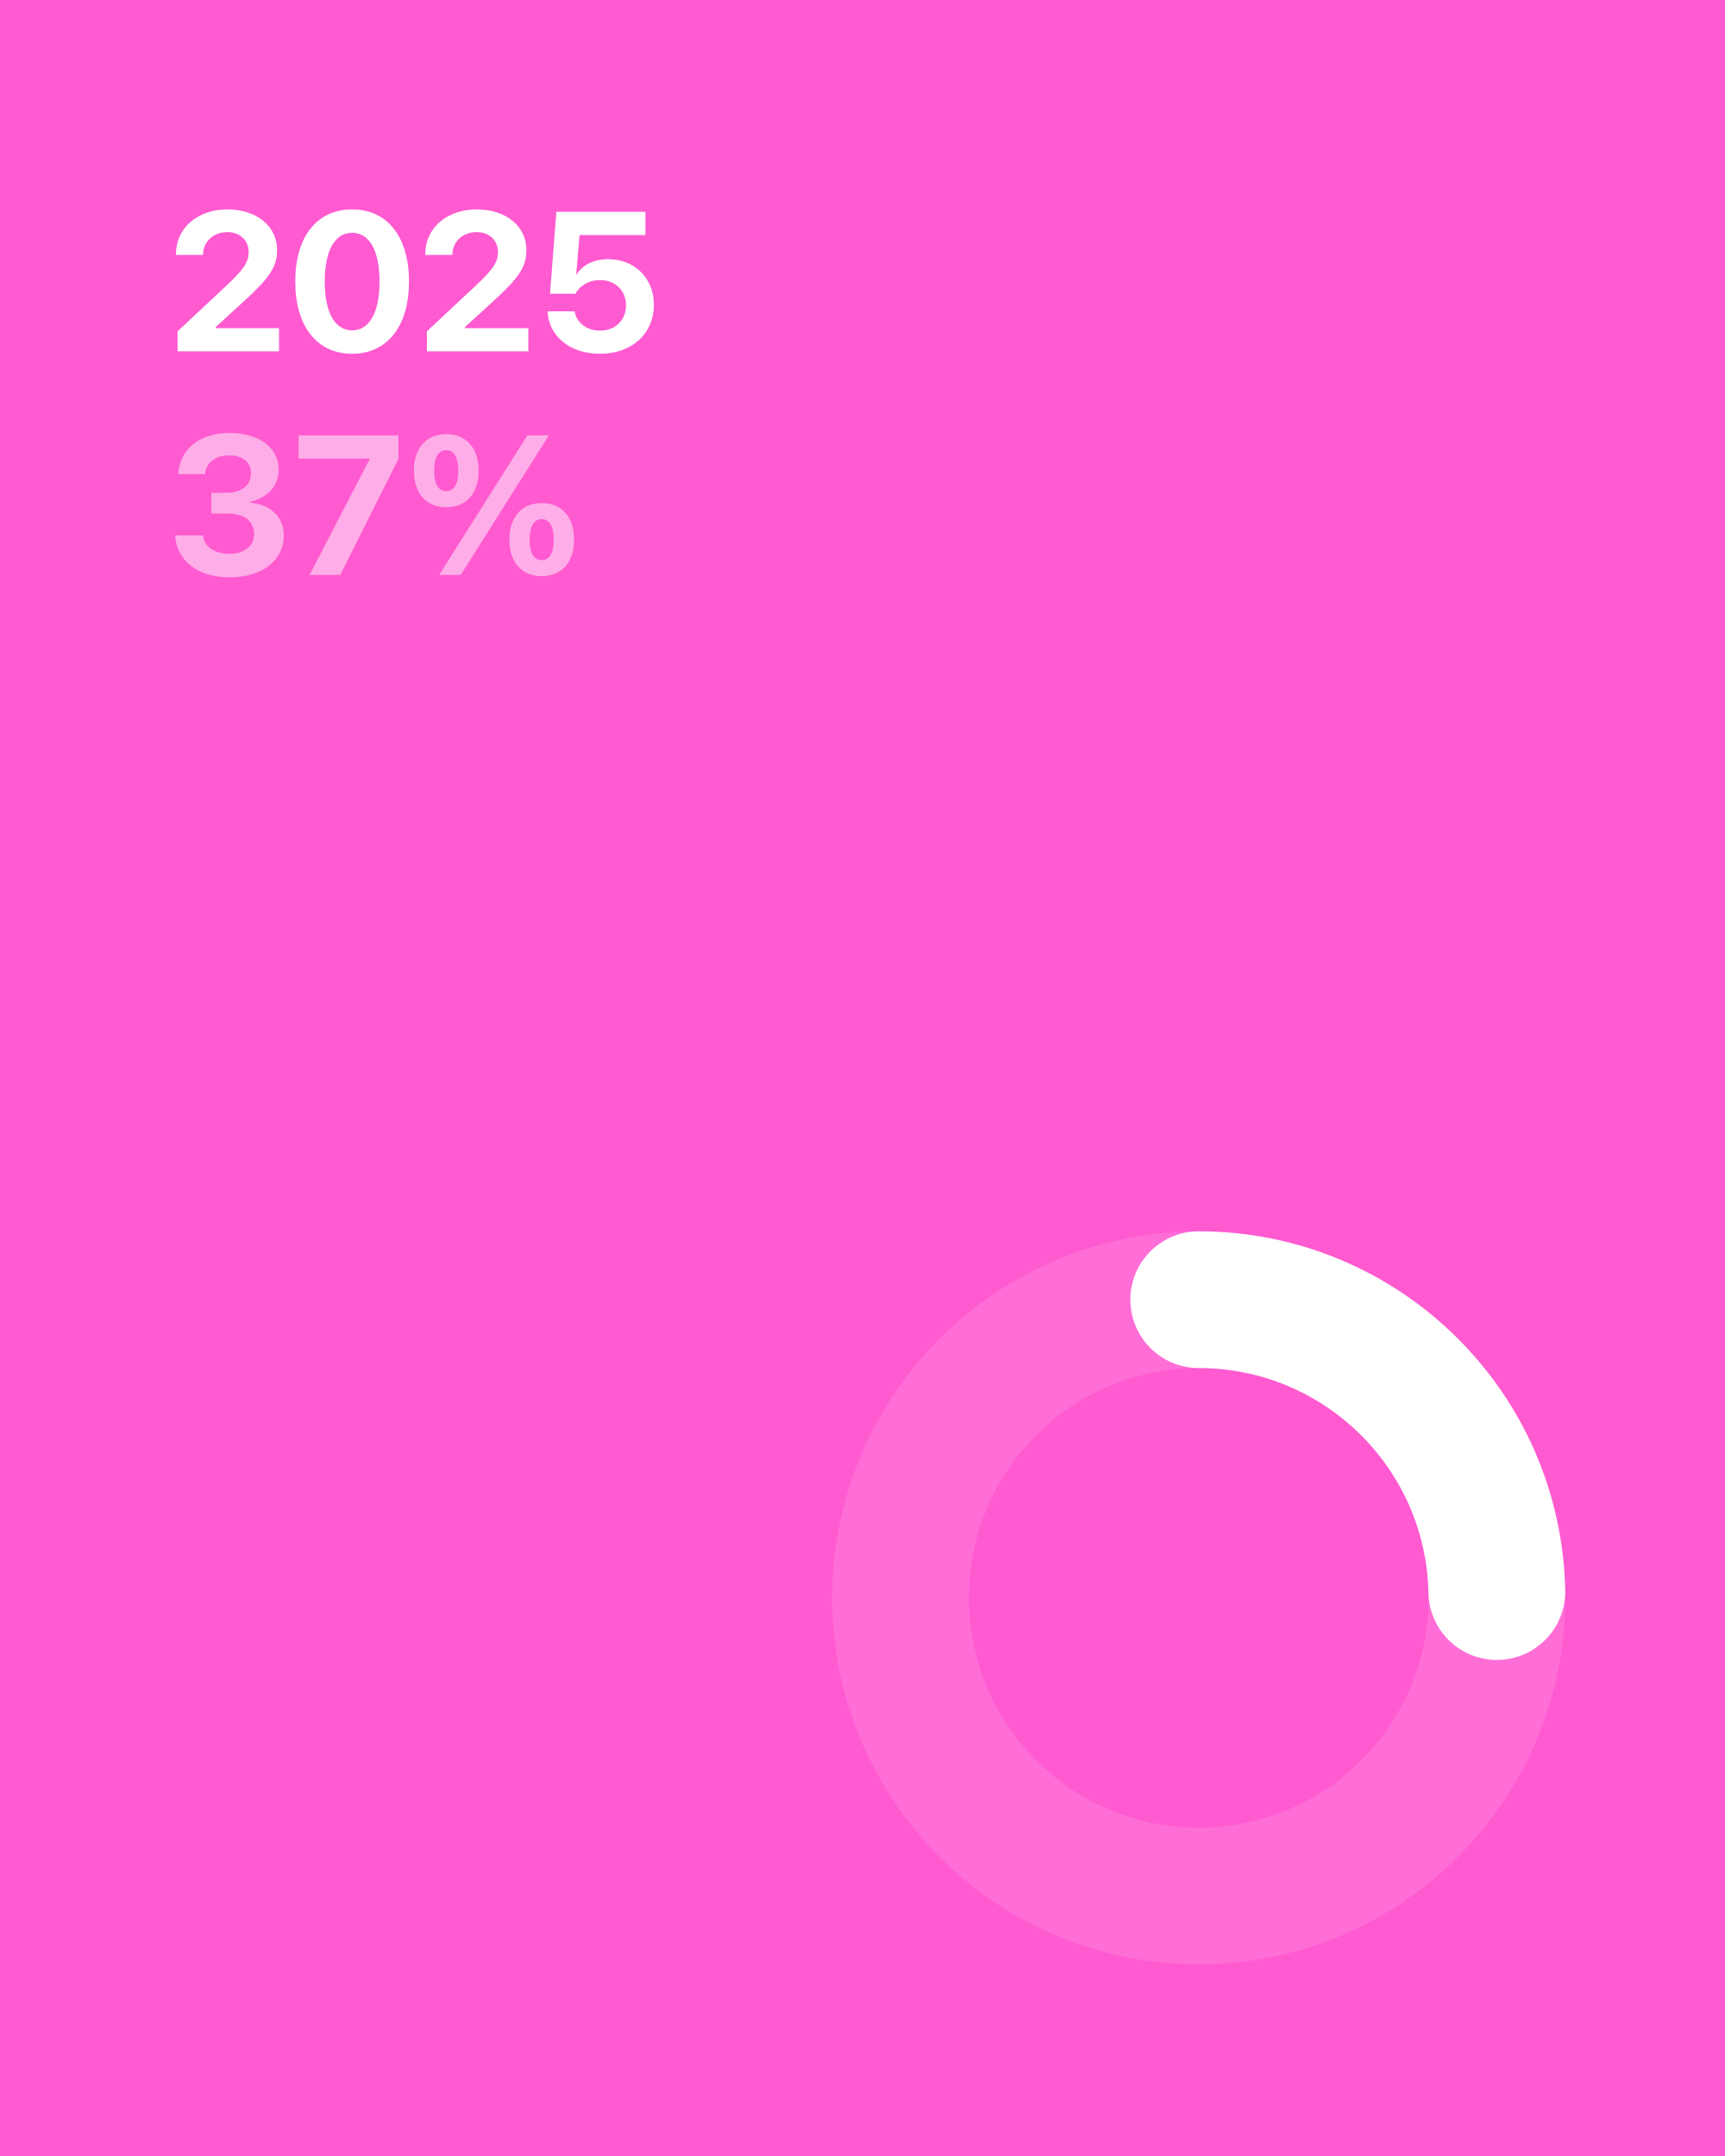
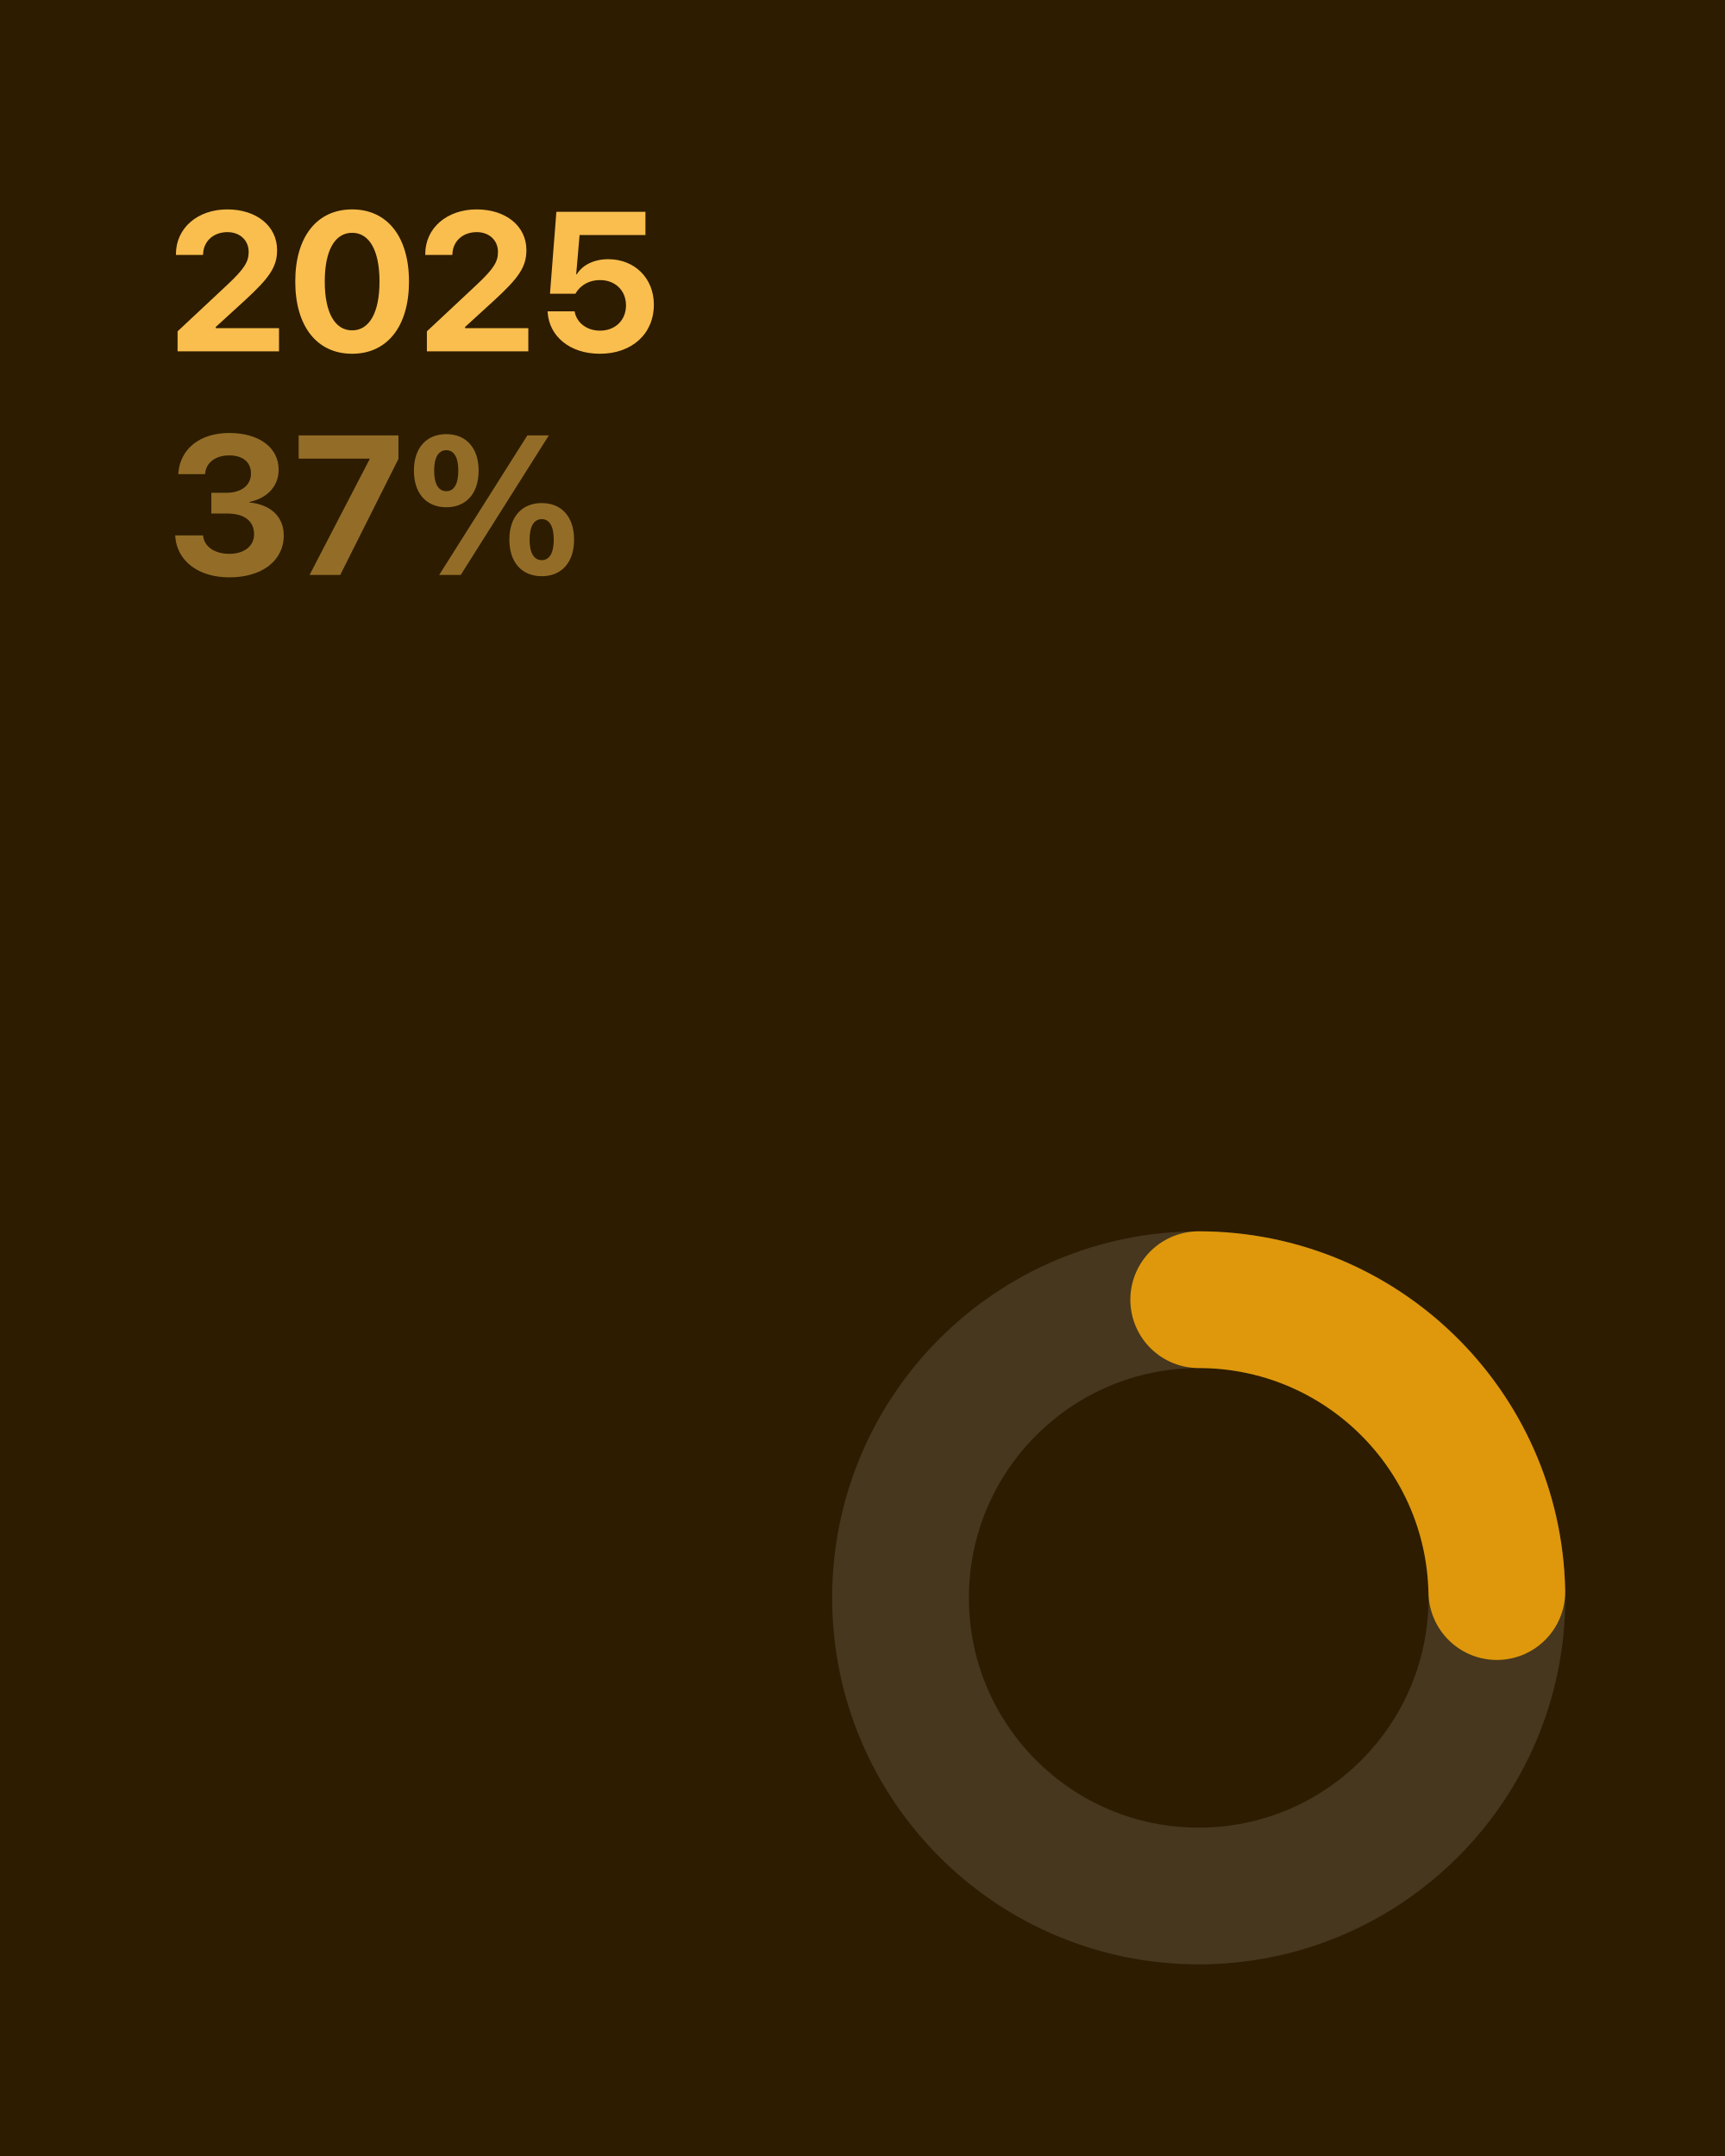
<svg xmlns="http://www.w3.org/2000/svg" viewBox="0 0 1080 1350" width="1080" height="1350">
-   <rect width="1080" height="1350" fill="#FF5AD0" />
-   <circle opacity="0.12" cx="750.5" cy="1000.5" r="186.692" fill="none" stroke="white" stroke-width="85.617" />
-   <path d="M750.5 813.808 A186.692 186.692 0 0 1 937.151 996.59" fill="none" stroke="white" stroke-width="85.617" stroke-linecap="round" stroke-linejoin="round" />
-   <path d="M111.18 220L174.69 220L174.69 205.47L135.09 205.47L135.09 204.74L153.38 188.03C168.45 174.17 173.48 167.26 173.48 156.67L173.48 156.55C173.48 141.65 160.76 131.12 142.30 131.12C123.83 131.12 110.15 142.68 110.15 159.15L110.15 159.63L127.10 159.63L127.16 159.09C127.40 151.22 133.46 145.35 142.42 145.35C150.17 145.35 155.62 150.43 155.68 157.58L155.68 157.70C155.68 163.75 153.32 168.05 142.05 178.59L111.18 207.47ZM220.46 221.51C242.62 221.51 256.06 204.14 256.06 176.35L256.06 176.22C256.06 148.43 242.62 131.12 220.46 131.12C198.30 131.12 184.86 148.43 184.86 176.22L184.86 176.35C184.86 204.14 198.30 221.51 220.46 221.51ZM220.46 206.86C209.56 206.86 203.33 195.54 203.33 176.35L203.33 176.22C203.33 157.03 209.56 145.77 220.46 145.77C231.36 145.77 237.60 157.03 237.60 176.22L237.60 176.35C237.60 195.54 231.36 206.86 220.46 206.86ZM267.27 220L330.78 220L330.78 205.47L291.18 205.47L291.18 204.74L309.47 188.03C324.54 174.17 329.57 167.26 329.57 156.67L329.57 156.55C329.57 141.65 316.85 131.12 298.39 131.12C279.92 131.12 266.24 142.68 266.24 159.15L266.24 159.63L283.19 159.63L283.25 159.09C283.49 151.22 289.55 145.35 298.51 145.35C306.26 145.35 311.71 150.43 311.77 157.58L311.77 157.70C311.77 163.75 309.41 168.05 298.14 178.59L267.27 207.47ZM375.58 221.51C395.56 221.51 409.37 209.10 409.37 190.82L409.37 190.70C409.37 174.23 397.38 162.30 380.79 162.30C371.95 162.30 364.75 165.87 361.11 171.74L360.75 171.74L362.87 147.16L404.10 147.16L404.10 132.63L348.34 132.63L344.34 183.91L360.27 183.91C361.29 182.10 362.69 180.40 364.44 179.07C367.41 176.71 371.22 175.38 375.71 175.38C385.15 175.38 391.87 181.86 391.93 191.06L391.93 191.18C391.93 200.50 385.21 207.04 375.64 207.04C367.23 207.04 361.11 201.96 359.84 195.36L359.72 194.93L342.83 194.93L342.89 195.84C343.98 210.43 356.57 221.51 375.58 221.51Z" fill="white" />
-   <path d="M143.69 361.51C164.09 361.51 177.66 350.98 177.66 335.36L177.66 335.24C177.66 323.37 169.18 315.86 156.22 314.65L156.22 314.29C166.46 312.17 174.45 305.08 174.45 294.19L174.45 294.06C174.45 280.32 162.34 271.12 143.51 271.12C125.16 271.12 112.87 281.05 111.66 296.18L111.60 296.91L128.37 296.91L128.43 296.37C129.16 289.58 134.97 285.16 143.51 285.16C152.11 285.16 157.13 289.40 157.13 296.49L157.13 296.61C157.13 303.69 151.20 308.54 142.05 308.54L132.31 308.54L132.31 321.55L142.30 321.55C152.83 321.55 159.07 326.15 159.07 334.51L159.07 334.63C159.07 341.78 153.01 346.80 143.63 346.80C134.18 346.80 128.01 342.14 127.22 335.90L127.10 335.24L109.66 335.24L109.72 336.02C110.93 351.10 123.89 361.51 143.69 361.51ZM193.82 360L213.02 360L249.46 287.34L249.46 272.63L186.98 272.63L186.98 287.16L231.42 287.16L231.42 287.53ZM279.44 317.62C291.97 317.62 299.66 308.84 299.66 294.73L299.66 294.67C299.66 280.62 291.97 271.84 279.44 271.84C266.84 271.84 259.15 280.62 259.15 294.67L259.15 294.73C259.15 308.84 266.84 317.62 279.44 317.62ZM288.46 360L343.62 272.63L330.17 272.63L274.96 360ZM279.44 307.57C274.53 307.57 271.81 303.03 271.81 294.73L271.81 294.67C271.81 286.44 274.53 281.89 279.44 281.89C284.28 281.89 286.94 286.44 286.94 294.67L286.94 294.73C286.94 303.03 284.28 307.57 279.44 307.57ZM339.20 360.79C351.73 360.79 359.42 352.01 359.42 337.90L359.42 337.84C359.42 323.79 351.73 315.01 339.20 315.01C326.60 315.01 318.91 323.79 318.91 337.84L318.91 337.90C318.91 352.01 326.60 360.79 339.20 360.79ZM339.20 350.74C334.29 350.74 331.57 346.20 331.57 337.90L331.57 337.84C331.57 329.61 334.29 325.06 339.20 325.06C344.04 325.06 346.70 329.61 346.70 337.84L346.70 337.90C346.70 346.20 344.04 350.74 339.20 350.74Z" fill="white" opacity="0.5" />
+   <rect width="1080" height="1350" fill="#2D1C00" />
+   <circle opacity="0.12" cx="750.5" cy="1000.5" r="186.692" fill="none" stroke="#FFFFFF" stroke-width="85.617" />
+   <path d="M750.5 813.808 A186.692 186.692 0 0 1 937.151 996.59" fill="none" stroke="#DF980B" stroke-width="85.617" stroke-linecap="round" stroke-linejoin="round" />
+   <path d="M111.18 220L174.69 220L174.69 205.47L135.09 205.47L135.09 204.74L153.38 188.03C168.45 174.17 173.48 167.26 173.48 156.67L173.48 156.55C173.48 141.65 160.76 131.12 142.30 131.12C123.83 131.12 110.15 142.68 110.15 159.15L110.15 159.63L127.10 159.63L127.16 159.09C127.40 151.22 133.46 145.35 142.42 145.35C150.17 145.35 155.62 150.43 155.68 157.58L155.68 157.70C155.68 163.75 153.32 168.05 142.05 178.59L111.18 207.47ZM220.46 221.51C242.62 221.51 256.06 204.14 256.06 176.35L256.06 176.22C256.06 148.43 242.62 131.12 220.46 131.12C198.30 131.12 184.86 148.43 184.86 176.22L184.86 176.35C184.86 204.14 198.30 221.51 220.46 221.51ZM220.46 206.86C209.56 206.86 203.33 195.54 203.33 176.35L203.33 176.22C203.33 157.03 209.56 145.77 220.46 145.77C231.36 145.77 237.60 157.03 237.60 176.22L237.60 176.35C237.60 195.54 231.36 206.86 220.46 206.86ZM267.27 220L330.78 220L330.78 205.47L291.18 205.47L291.18 204.74L309.47 188.03C324.54 174.17 329.57 167.26 329.57 156.67L329.57 156.55C329.57 141.65 316.85 131.12 298.39 131.12C279.92 131.12 266.24 142.68 266.24 159.15L266.24 159.63L283.19 159.63L283.25 159.09C283.49 151.22 289.55 145.35 298.51 145.35C306.26 145.35 311.71 150.43 311.77 157.58L311.77 157.70C311.77 163.75 309.41 168.05 298.14 178.59L267.27 207.47ZM375.58 221.51C395.56 221.51 409.37 209.10 409.37 190.82L409.37 190.70C409.37 174.23 397.38 162.30 380.79 162.30C371.95 162.30 364.75 165.87 361.11 171.74L360.75 171.74L362.87 147.16L404.10 147.16L404.10 132.63L348.34 132.63L344.34 183.91L360.27 183.91C361.29 182.10 362.69 180.40 364.44 179.07C367.41 176.71 371.22 175.38 375.71 175.38C385.15 175.38 391.87 181.86 391.93 191.06L391.93 191.18C391.93 200.50 385.21 207.04 375.64 207.04C367.23 207.04 361.11 201.96 359.84 195.36L359.72 194.93L342.83 194.93L342.89 195.84C343.98 210.43 356.57 221.51 375.58 221.51Z" fill="#FABE4E" />
+   <path d="M143.69 361.51C164.09 361.51 177.66 350.98 177.66 335.36L177.66 335.24C177.66 323.37 169.18 315.86 156.22 314.65L156.22 314.29C166.46 312.17 174.45 305.08 174.45 294.19L174.45 294.06C174.45 280.32 162.34 271.12 143.51 271.12C125.16 271.12 112.87 281.05 111.66 296.18L111.60 296.91L128.37 296.91L128.43 296.37C129.16 289.58 134.97 285.16 143.51 285.16C152.11 285.16 157.13 289.40 157.13 296.49L157.13 296.61C157.13 303.69 151.20 308.54 142.05 308.54L132.31 308.54L132.31 321.55L142.30 321.55C152.83 321.55 159.07 326.15 159.07 334.51L159.07 334.63C159.07 341.78 153.01 346.80 143.63 346.80C134.18 346.80 128.01 342.14 127.22 335.90L127.10 335.24L109.66 335.24L109.72 336.02C110.93 351.10 123.89 361.51 143.69 361.51ZM193.82 360L213.02 360L249.46 287.34L249.46 272.63L186.98 272.63L186.98 287.16L231.42 287.16L231.42 287.53ZM279.44 317.62C291.97 317.62 299.66 308.84 299.66 294.73L299.66 294.67C299.66 280.62 291.97 271.84 279.44 271.84C266.84 271.84 259.15 280.62 259.15 294.67L259.15 294.73C259.15 308.84 266.84 317.62 279.44 317.62ZM288.46 360L343.62 272.63L330.17 272.63L274.96 360ZM279.44 307.57C274.53 307.57 271.81 303.03 271.81 294.73L271.81 294.67C271.81 286.44 274.53 281.89 279.44 281.89C284.28 281.89 286.94 286.44 286.94 294.67L286.94 294.73C286.94 303.03 284.28 307.57 279.44 307.57ZM339.20 360.79C351.73 360.79 359.42 352.01 359.42 337.90L359.42 337.84C359.42 323.79 351.73 315.01 339.20 315.01C326.60 315.01 318.91 323.79 318.91 337.84L318.91 337.90C318.91 352.01 326.60 360.79 339.20 360.79ZM339.20 350.74C334.29 350.74 331.57 346.20 331.57 337.90L331.57 337.84C331.57 329.61 334.29 325.06 339.20 325.06C344.04 325.06 346.70 329.61 346.70 337.84L346.70 337.90C346.70 346.20 344.04 350.74 339.20 350.74Z" fill="#FABE4E" opacity="0.5" />
</svg>
